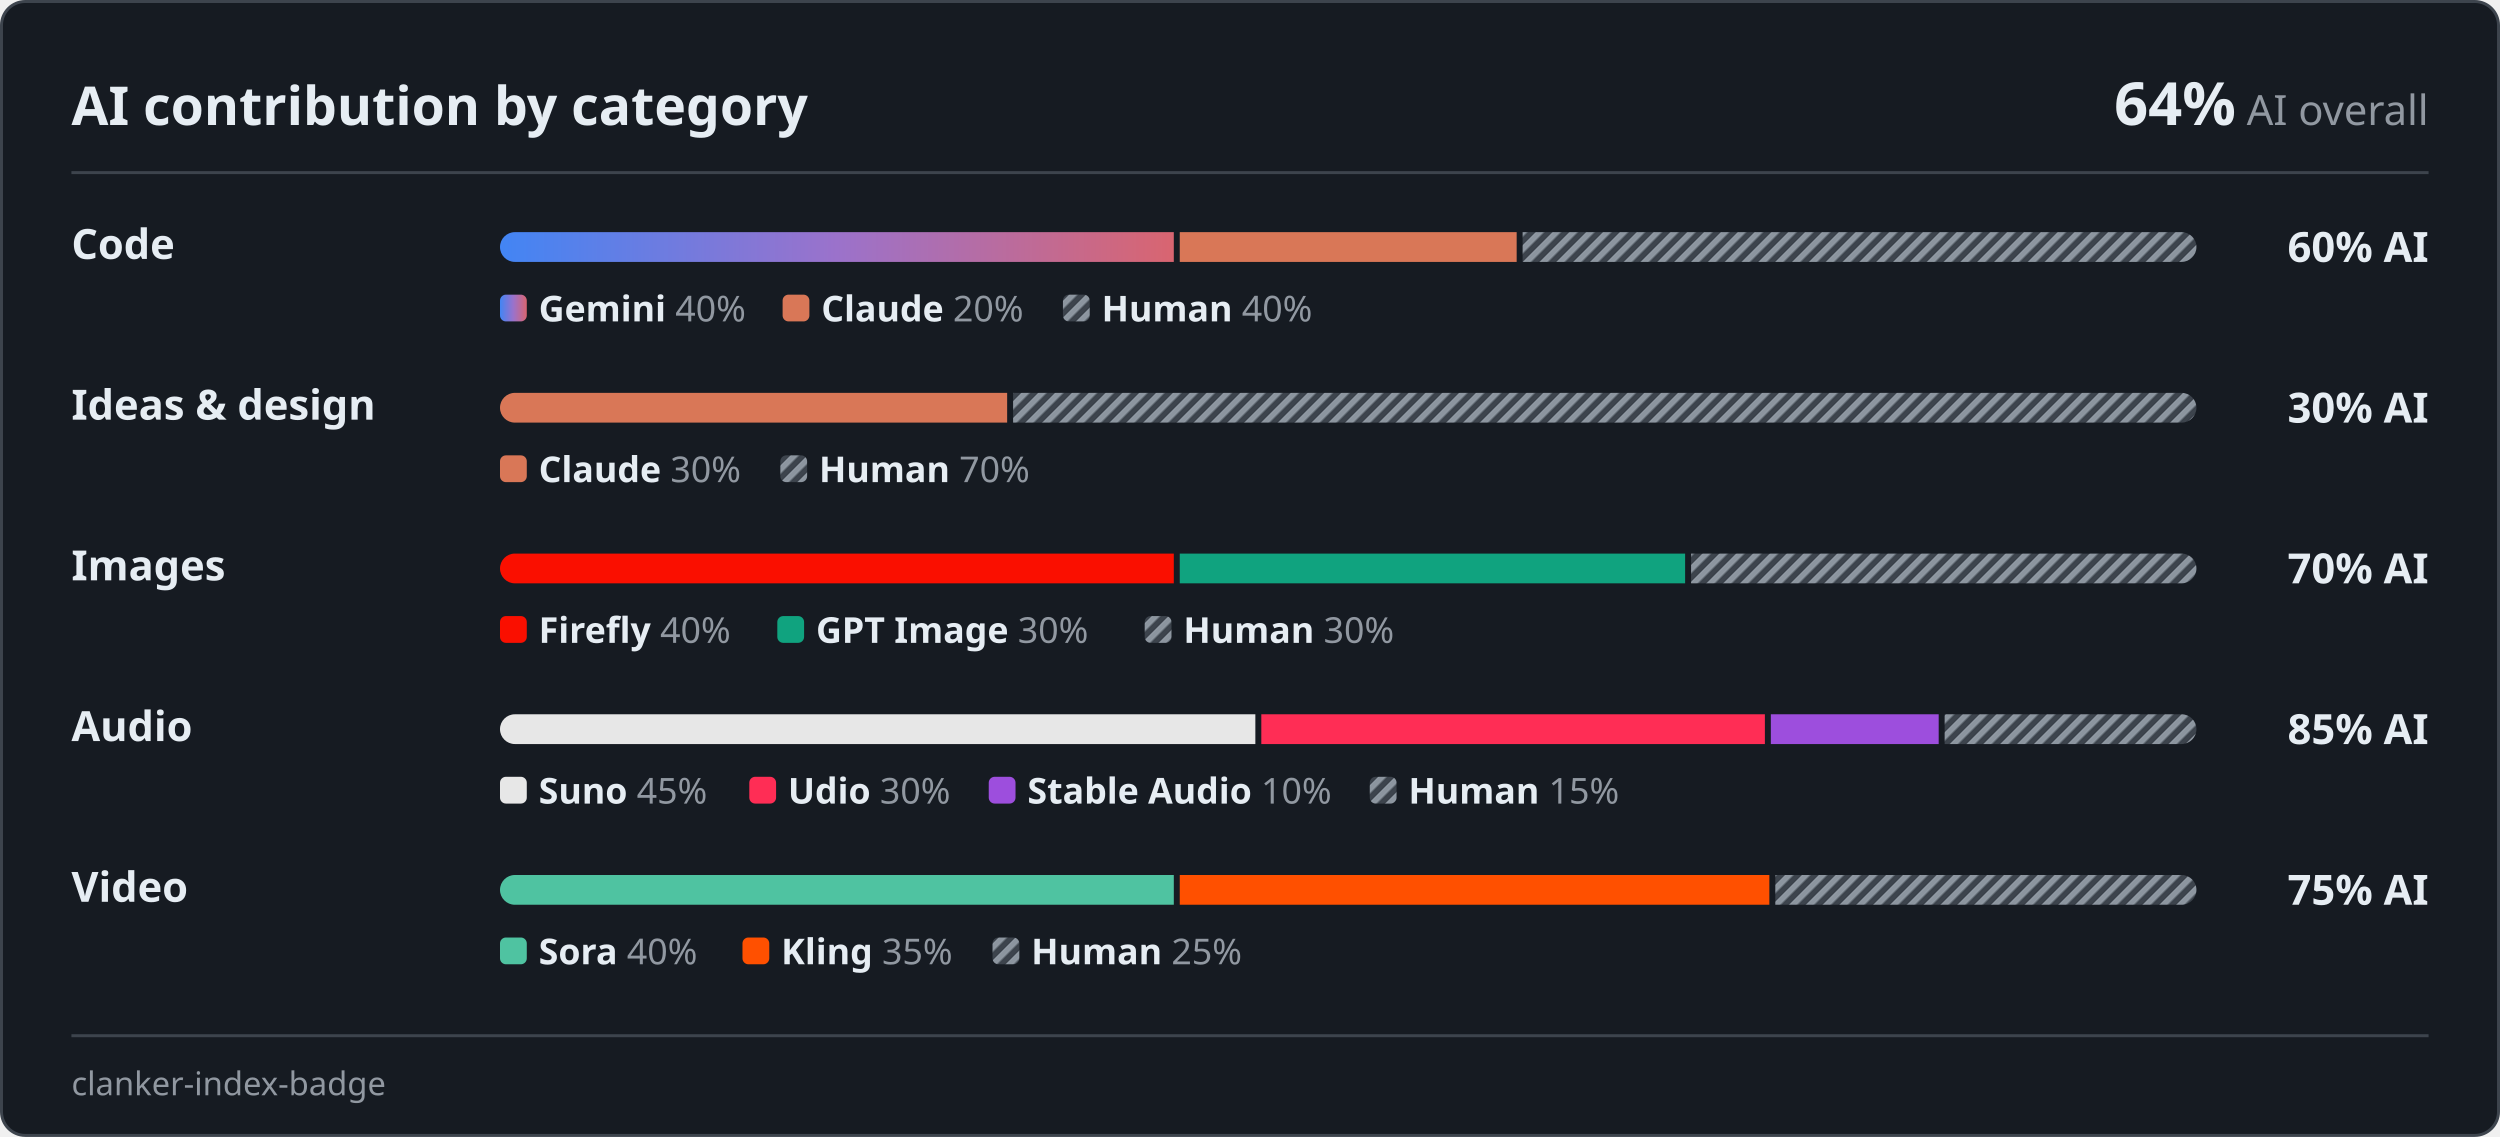
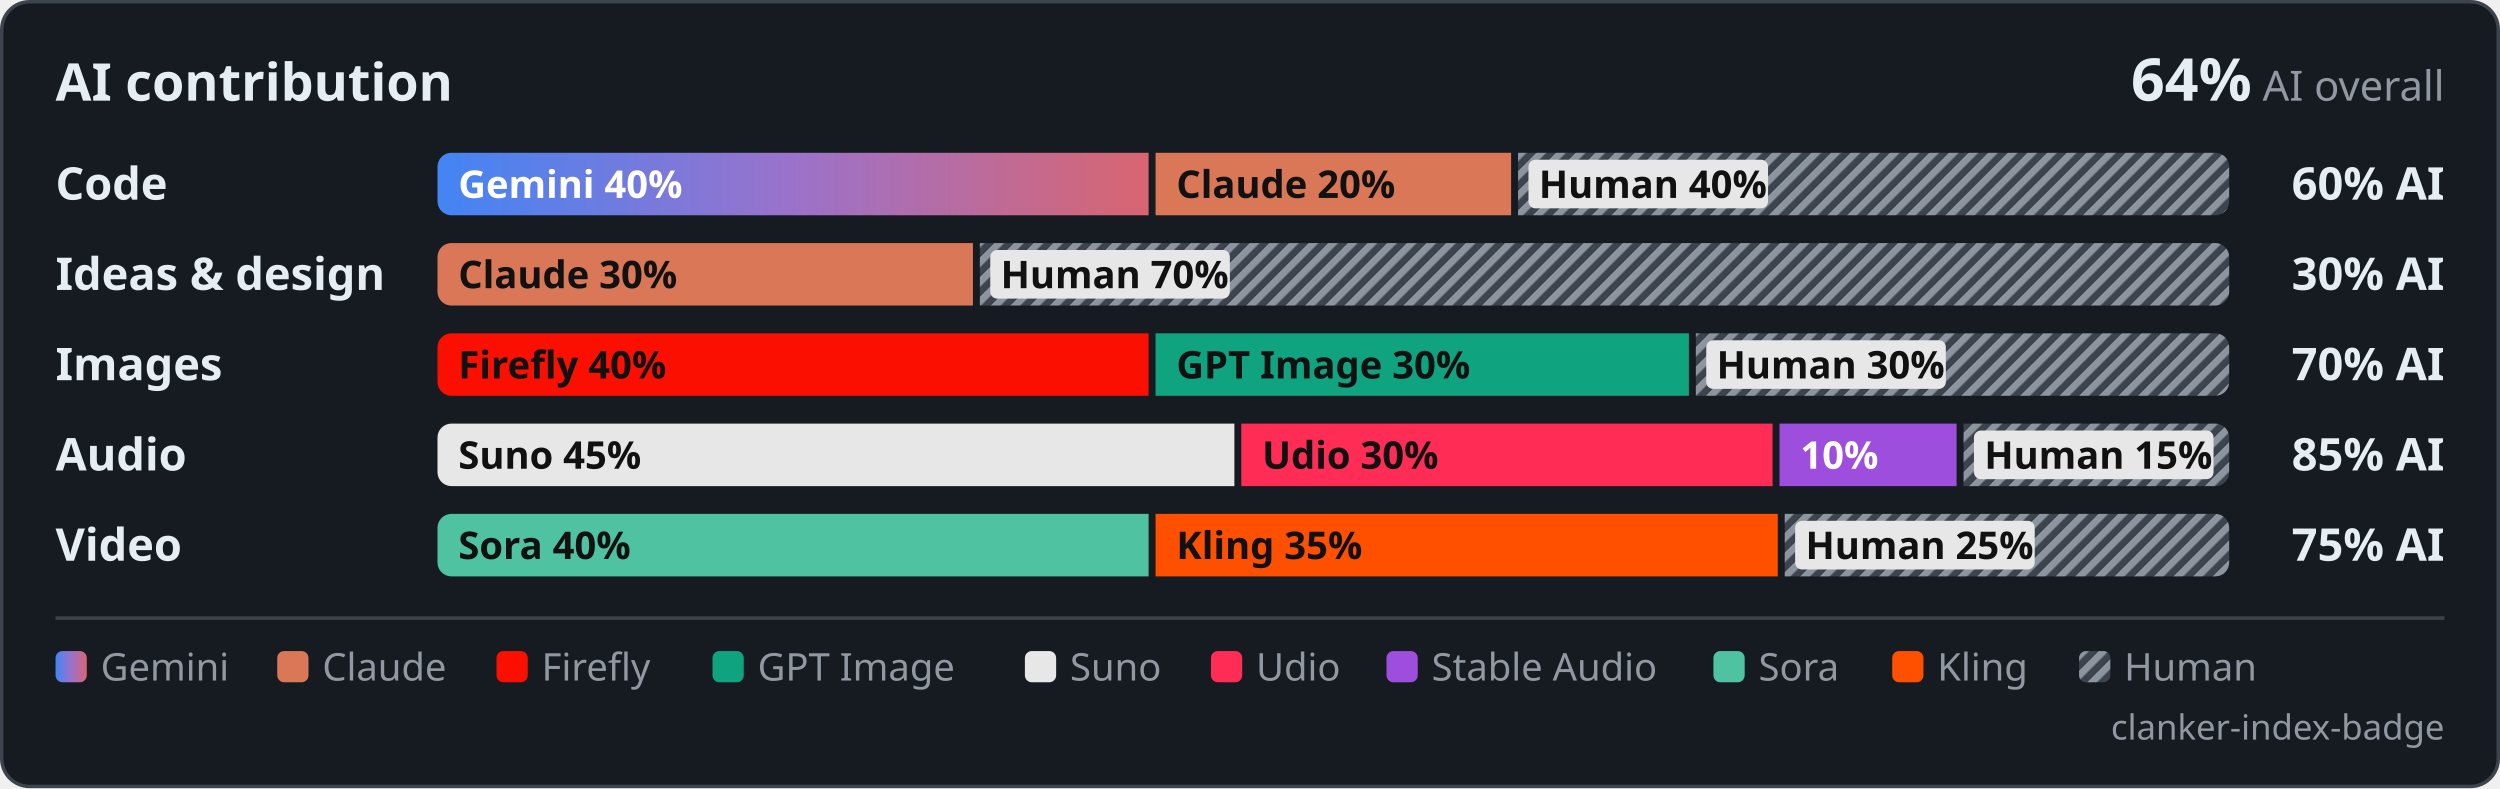
- <svg xmlns="http://www.w3.org/2000/svg" width="840" height="382" viewBox="0 0 840 382" role="img" aria-labelledby="t">
+ <svg xmlns="http://www.w3.org/2000/svg" width="720" height="227" viewBox="0 0 720 227" role="img" aria-labelledby="t">
  <defs>
    <linearGradient id="f0" x1="0" y1="0" x2="1" y2="0">
      <stop offset="0%" stop-color="#4285F4" />
      <stop offset="50%" stop-color="#9B72CB" />
      <stop offset="100%" stop-color="#D96570" />
    </linearGradient>
    <pattern id="f1" width="4" height="4" patternUnits="userSpaceOnUse" patternTransform="rotate(45)">
      <rect width="4" height="4" fill="#3d444d" />
      <rect width="2" height="4" fill="#8c959f" />
    </pattern>
  </defs>
-   <rect x="0.5" y="0.5" width="839" height="381" rx="8" fill="#161b22" stroke="#3d444d" stroke-width="1" />
+   <rect x="0.5" y="0.5" width="719" height="226" rx="8" fill="#161b22" stroke="#3d444d" stroke-width="1" />
  <g font-family="-apple-system, BlinkMacSystemFont, 'Segoe UI', 'Noto Sans', Helvetica, Arial, sans-serif">
-     <text x="24" y="42" font-size="18" font-weight="600" fill="#e6edf3">AI contribution by category</text>
-     <text x="816" y="42" text-anchor="end" font-size="14" fill="#9198a1">
-       <tspan font-size="20" font-weight="700" fill="#e6edf3">64%</tspan> AI overall</text>
-     <line x1="24" y1="58" x2="816" y2="58" stroke="#3d444d" />
-     <text x="24" y="87" font-size="14" font-weight="600" fill="#e6edf3">Code</text>
+     <text x="16" y="29" font-size="15" font-weight="600" fill="#e6edf3">AI contribution</text>
+     <text x="704" y="29" text-anchor="end" font-size="12" fill="#9198a1">
+       <tspan font-size="17" font-weight="800" fill="#e6edf3">64%</tspan> AI overall</text>
+     <text x="16" y="57.5" font-size="13" font-weight="600" fill="#e6edf3">Code</text>
    <clipPath id="c0">
-       <rect x="168" y="78" width="570" height="10" rx="5" />
+       <rect x="126" y="44" width="516" height="18" rx="4" />
    </clipPath>
    <g clip-path="url(#c0)">
-       <rect x="168.00" y="78" width="226.40" height="10" fill="url(#f0)" />
-       <rect x="396.40" y="78" width="113.20" height="10" fill="#D97757" />
-       <rect x="511.60" y="78" width="226.40" height="10" fill="url(#f1)" />
+       <rect x="126.00" y="44" width="204.80" height="18" fill="url(#f0)" />
+       <text x="132.00" y="57" font-size="11" font-weight="600" fill="#ffffff">Gemini 40%</text>
+       <rect x="332.80" y="44" width="102.40" height="18" fill="#D97757" />
+       <text x="338.80" y="57" font-size="11" font-weight="600" fill="#111111">Claude 20%</text>
+       <rect x="437.20" y="44" width="204.80" height="18" fill="url(#f1)" />
+       <rect x="440.20" y="46" width="69.0" height="14" rx="2" fill="#E7E7E7" />
+       <text x="443.20" y="57" font-size="11" font-weight="600" fill="#111111">Human 40%</text>
    </g>
-     <text x="816" y="88" text-anchor="end" font-size="14" font-weight="700" fill="#e6edf3">60% AI</text>
-     <rect x="168" y="99" width="9" height="9" rx="2" fill="url(#f0)" />
-     <text x="181" y="108" font-size="12" fill="#9198a1">
-       <tspan font-weight="600" fill="#e6edf3">Gemini</tspan> 40%</text>
-     <rect x="262.955" y="99" width="9" height="9" rx="2" fill="#D97757" />
-     <text x="275.955" y="108" font-size="12" fill="#9198a1">
-       <tspan font-weight="600" fill="#e6edf3">Claude</tspan> 20%</text>
-     <rect x="357.147" y="99" width="9" height="9" rx="2" fill="url(#f1)" />
-     <text x="370.147" y="108" font-size="12" fill="#9198a1">
-       <tspan font-weight="600" fill="#e6edf3">Human</tspan> 40%</text>
-     <text x="24" y="141" font-size="14" font-weight="600" fill="#e6edf3">Ideas &amp; design</text>
+     <text x="704" y="57.5" text-anchor="end" font-size="13" font-weight="700" fill="#e6edf3">60% AI</text>
+     <text x="16" y="83.5" font-size="13" font-weight="600" fill="#e6edf3">Ideas &amp; design</text>
    <clipPath id="c1">
-       <rect x="168" y="132" width="570" height="10" rx="5" />
+       <rect x="126" y="70" width="516" height="18" rx="4" />
    </clipPath>
    <g clip-path="url(#c1)">
-       <rect x="168.00" y="132" width="170.40" height="10" fill="#D97757" />
-       <rect x="340.40" y="132" width="397.60" height="10" fill="url(#f1)" />
+       <rect x="126.00" y="70" width="154.20" height="18" fill="#D97757" />
+       <text x="132.00" y="83" font-size="11" font-weight="600" fill="#111111">Claude 30%</text>
+       <rect x="282.20" y="70" width="359.80" height="18" fill="url(#f1)" />
+       <rect x="285.20" y="72" width="69.0" height="14" rx="2" fill="#E7E7E7" />
+       <text x="288.20" y="83" font-size="11" font-weight="600" fill="#111111">Human 70%</text>
    </g>
-     <text x="816" y="142" text-anchor="end" font-size="14" font-weight="700" fill="#e6edf3">30% AI</text>
-     <rect x="168" y="153" width="9" height="9" rx="2" fill="#D97757" />
-     <text x="181" y="162" font-size="12" fill="#9198a1">
-       <tspan font-weight="600" fill="#e6edf3">Claude</tspan> 30%</text>
-     <rect x="262.192" y="153" width="9" height="9" rx="2" fill="url(#f1)" />
-     <text x="275.192" y="162" font-size="12" fill="#9198a1">
-       <tspan font-weight="600" fill="#e6edf3">Human</tspan> 70%</text>
-     <text x="24" y="195" font-size="14" font-weight="600" fill="#e6edf3">Images</text>
+     <text x="704" y="83.5" text-anchor="end" font-size="13" font-weight="700" fill="#e6edf3">30% AI</text>
+     <text x="16" y="109.5" font-size="13" font-weight="600" fill="#e6edf3">Images</text>
    <clipPath id="c2">
-       <rect x="168" y="186" width="570" height="10" rx="5" />
+       <rect x="126" y="96" width="516" height="18" rx="4" />
    </clipPath>
    <g clip-path="url(#c2)">
-       <rect x="168.00" y="186" width="226.40" height="10" fill="#FA0F00" />
-       <rect x="396.40" y="186" width="169.80" height="10" fill="#10A37F" />
-       <rect x="568.20" y="186" width="169.80" height="10" fill="url(#f1)" />
+       <rect x="126.00" y="96" width="204.80" height="18" fill="#FA0F00" />
+       <text x="132.00" y="109" font-size="11" font-weight="600" fill="#111111">Firefly 40%</text>
+       <rect x="332.80" y="96" width="153.60" height="18" fill="#10A37F" />
+       <text x="338.80" y="109" font-size="11" font-weight="600" fill="#111111">GPT Image 30%</text>
+       <rect x="488.40" y="96" width="153.60" height="18" fill="url(#f1)" />
+       <rect x="491.40" y="98" width="69.0" height="14" rx="2" fill="#E7E7E7" />
+       <text x="494.40" y="109" font-size="11" font-weight="600" fill="#111111">Human 30%</text>
    </g>
-     <text x="816" y="196" text-anchor="end" font-size="14" font-weight="700" fill="#e6edf3">70% AI</text>
-     <rect x="168" y="207" width="9" height="9" rx="2" fill="#FA0F00" />
-     <text x="181" y="216" font-size="12" fill="#9198a1">
-       <tspan font-weight="600" fill="#e6edf3">Firefly</tspan> 40%</text>
-     <rect x="261.174" y="207" width="9" height="9" rx="2" fill="#10A37F" />
-     <text x="274.174" y="216" font-size="12" fill="#9198a1">
-       <tspan font-weight="600" fill="#e6edf3">GPT Image</tspan> 30%</text>
-     <rect x="384.622" y="207" width="9" height="9" rx="2" fill="url(#f1)" />
-     <text x="397.622" y="216" font-size="12" fill="#9198a1">
-       <tspan font-weight="600" fill="#e6edf3">Human</tspan> 30%</text>
-     <text x="24" y="249" font-size="14" font-weight="600" fill="#e6edf3">Audio</text>
+     <text x="704" y="109.5" text-anchor="end" font-size="13" font-weight="700" fill="#e6edf3">70% AI</text>
+     <text x="16" y="135.5" font-size="13" font-weight="600" fill="#e6edf3">Audio</text>
    <clipPath id="c3">
-       <rect x="168" y="240" width="570" height="10" rx="5" />
+       <rect x="126" y="122" width="516" height="18" rx="4" />
    </clipPath>
    <g clip-path="url(#c3)">
-       <rect x="168.00" y="240" width="253.80" height="10" fill="#E7E7E7" />
-       <rect x="423.80" y="240" width="169.20" height="10" fill="#FF2D55" />
-       <rect x="595.00" y="240" width="56.40" height="10" fill="#9D4EDD" />
-       <rect x="653.40" y="240" width="84.60" height="10" fill="url(#f1)" />
+       <rect x="126.00" y="122" width="229.50" height="18" fill="#E7E7E7" />
+       <text x="132.00" y="135" font-size="11" font-weight="600" fill="#111111">Suno 45%</text>
+       <rect x="357.50" y="122" width="153.00" height="18" fill="#FF2D55" />
+       <text x="363.50" y="135" font-size="11" font-weight="600" fill="#111111">Udio 30%</text>
+       <rect x="512.50" y="122" width="51.00" height="18" fill="#9D4EDD" />
+       <text x="518.50" y="135" font-size="11" font-weight="600" fill="#ffffff">10%</text>
+       <rect x="565.50" y="122" width="76.50" height="18" fill="url(#f1)" />
+       <rect x="568.50" y="124" width="69.0" height="14" rx="2" fill="#E7E7E7" />
+       <text x="571.50" y="135" font-size="11" font-weight="600" fill="#111111">Human 15%</text>
    </g>
-     <text x="816" y="250" text-anchor="end" font-size="14" font-weight="700" fill="#e6edf3">85% AI</text>
-     <rect x="168" y="261" width="9" height="9" rx="2" fill="#E7E7E7" />
-     <text x="181" y="270" font-size="12" fill="#9198a1">
-       <tspan font-weight="600" fill="#e6edf3">Suno</tspan> 45%</text>
-     <rect x="251.762" y="261" width="9" height="9" rx="2" fill="#FF2D55" />
-     <text x="264.762" y="270" font-size="12" fill="#9198a1">
-       <tspan font-weight="600" fill="#e6edf3">Udio</tspan> 30%</text>
-     <rect x="332.216" y="261" width="9" height="9" rx="2" fill="#9D4EDD" />
-     <text x="345.216" y="270" font-size="12" fill="#9198a1">
-       <tspan font-weight="600" fill="#e6edf3">Stable Audio</tspan> 10%</text>
-     <rect x="460.243" y="261" width="9" height="9" rx="2" fill="url(#f1)" />
-     <text x="473.243" y="270" font-size="12" fill="#9198a1">
-       <tspan font-weight="600" fill="#e6edf3">Human</tspan> 15%</text>
-     <text x="24" y="303" font-size="14" font-weight="600" fill="#e6edf3">Video</text>
+     <text x="704" y="135.5" text-anchor="end" font-size="13" font-weight="700" fill="#e6edf3">85% AI</text>
+     <text x="16" y="161.5" font-size="13" font-weight="600" fill="#e6edf3">Video</text>
    <clipPath id="c4">
-       <rect x="168" y="294" width="570" height="10" rx="5" />
+       <rect x="126" y="148" width="516" height="18" rx="4" />
    </clipPath>
    <g clip-path="url(#c4)">
-       <rect x="168.00" y="294" width="226.40" height="10" fill="#4FC3A1" />
-       <rect x="396.40" y="294" width="198.10" height="10" fill="#FF5000" />
-       <rect x="596.50" y="294" width="141.50" height="10" fill="url(#f1)" />
+       <rect x="126.00" y="148" width="204.80" height="18" fill="#4FC3A1" />
+       <text x="132.00" y="161" font-size="11" font-weight="600" fill="#111111">Sora 40%</text>
+       <rect x="332.80" y="148" width="179.20" height="18" fill="#FF5000" />
+       <text x="338.80" y="161" font-size="11" font-weight="600" fill="#111111">Kling 35%</text>
+       <rect x="514.00" y="148" width="128.00" height="18" fill="url(#f1)" />
+       <rect x="517.00" y="150" width="69.0" height="14" rx="2" fill="#E7E7E7" />
+       <text x="520.00" y="161" font-size="11" font-weight="600" fill="#111111">Human 25%</text>
    </g>
-     <text x="816" y="304" text-anchor="end" font-size="14" font-weight="700" fill="#e6edf3">75% AI</text>
-     <rect x="168" y="315" width="9" height="9" rx="2" fill="#4FC3A1" />
-     <text x="181" y="324" font-size="12" fill="#9198a1">
-       <tspan font-weight="600" fill="#e6edf3">Sora</tspan> 40%</text>
-     <rect x="249.472" y="315" width="9" height="9" rx="2" fill="#FF5000" />
-     <text x="262.472" y="324" font-size="12" fill="#9198a1">
-       <tspan font-weight="600" fill="#e6edf3">Kling</tspan> 35%</text>
-     <rect x="333.488" y="315" width="9" height="9" rx="2" fill="url(#f1)" />
-     <text x="346.488" y="324" font-size="12" fill="#9198a1">
-       <tspan font-weight="600" fill="#e6edf3">Human</tspan> 25%</text>
-     <line x1="24" y1="348" x2="816" y2="348" stroke="#3d444d" />
-     <text x="24" y="368" font-size="11" fill="#9198a1">clanker-index-badge</text>
+     <text x="704" y="161.5" text-anchor="end" font-size="13" font-weight="700" fill="#e6edf3">75% AI</text>
+     <line x1="16" y1="178" x2="704" y2="178" stroke="#3d444d" />
+     <rect x="16" y="187.5" width="9" height="9" rx="2" fill="url(#f0)" />
+     <text x="29" y="196" font-size="11" fill="#9198a1">Gemini</text>
+     <rect x="79.846" y="187.5" width="9" height="9" rx="2" fill="#D97757" />
+     <text x="92.846" y="196" font-size="11" fill="#9198a1">Claude</text>
+     <rect x="142.992" y="187.5" width="9" height="9" rx="2" fill="#FA0F00" />
+     <text x="155.992" y="196" font-size="11" fill="#9198a1">Firefly</text>
+     <rect x="205.205" y="187.5" width="9" height="9" rx="2" fill="#10A37F" />
+     <text x="218.205" y="196" font-size="11" fill="#9198a1">GPT Image</text>
+     <rect x="295.169" y="187.5" width="9" height="9" rx="2" fill="#E7E7E7" />
+     <text x="308.169" y="196" font-size="11" fill="#9198a1">Suno</text>
+     <rect x="348.754" y="187.5" width="9" height="9" rx="2" fill="#FF2D55" />
+     <text x="361.754" y="196" font-size="11" fill="#9198a1">Udio</text>
+     <rect x="399.307" y="187.5" width="9" height="9" rx="2" fill="#9D4EDD" />
+     <text x="412.307" y="196" font-size="11" fill="#9198a1">Stable Audio</text>
+     <rect x="493.468" y="187.5" width="9" height="9" rx="2" fill="#4FC3A1" />
+     <text x="506.468" y="196" font-size="11" fill="#9198a1">Sora</text>
+     <rect x="544.954" y="187.5" width="9" height="9" rx="2" fill="#FF5000" />
+     <text x="557.954" y="196" font-size="11" fill="#9198a1">Kling</text>
+     <rect x="598.772" y="187.5" width="9" height="9" rx="2" fill="url(#f1)" />
+     <text x="611.772" y="196" font-size="11" fill="#9198a1">Human</text>
+     <text x="704" y="213" text-anchor="end" font-size="10" fill="#9198a1">clanker-index-badge</text>
  </g>
</svg>
